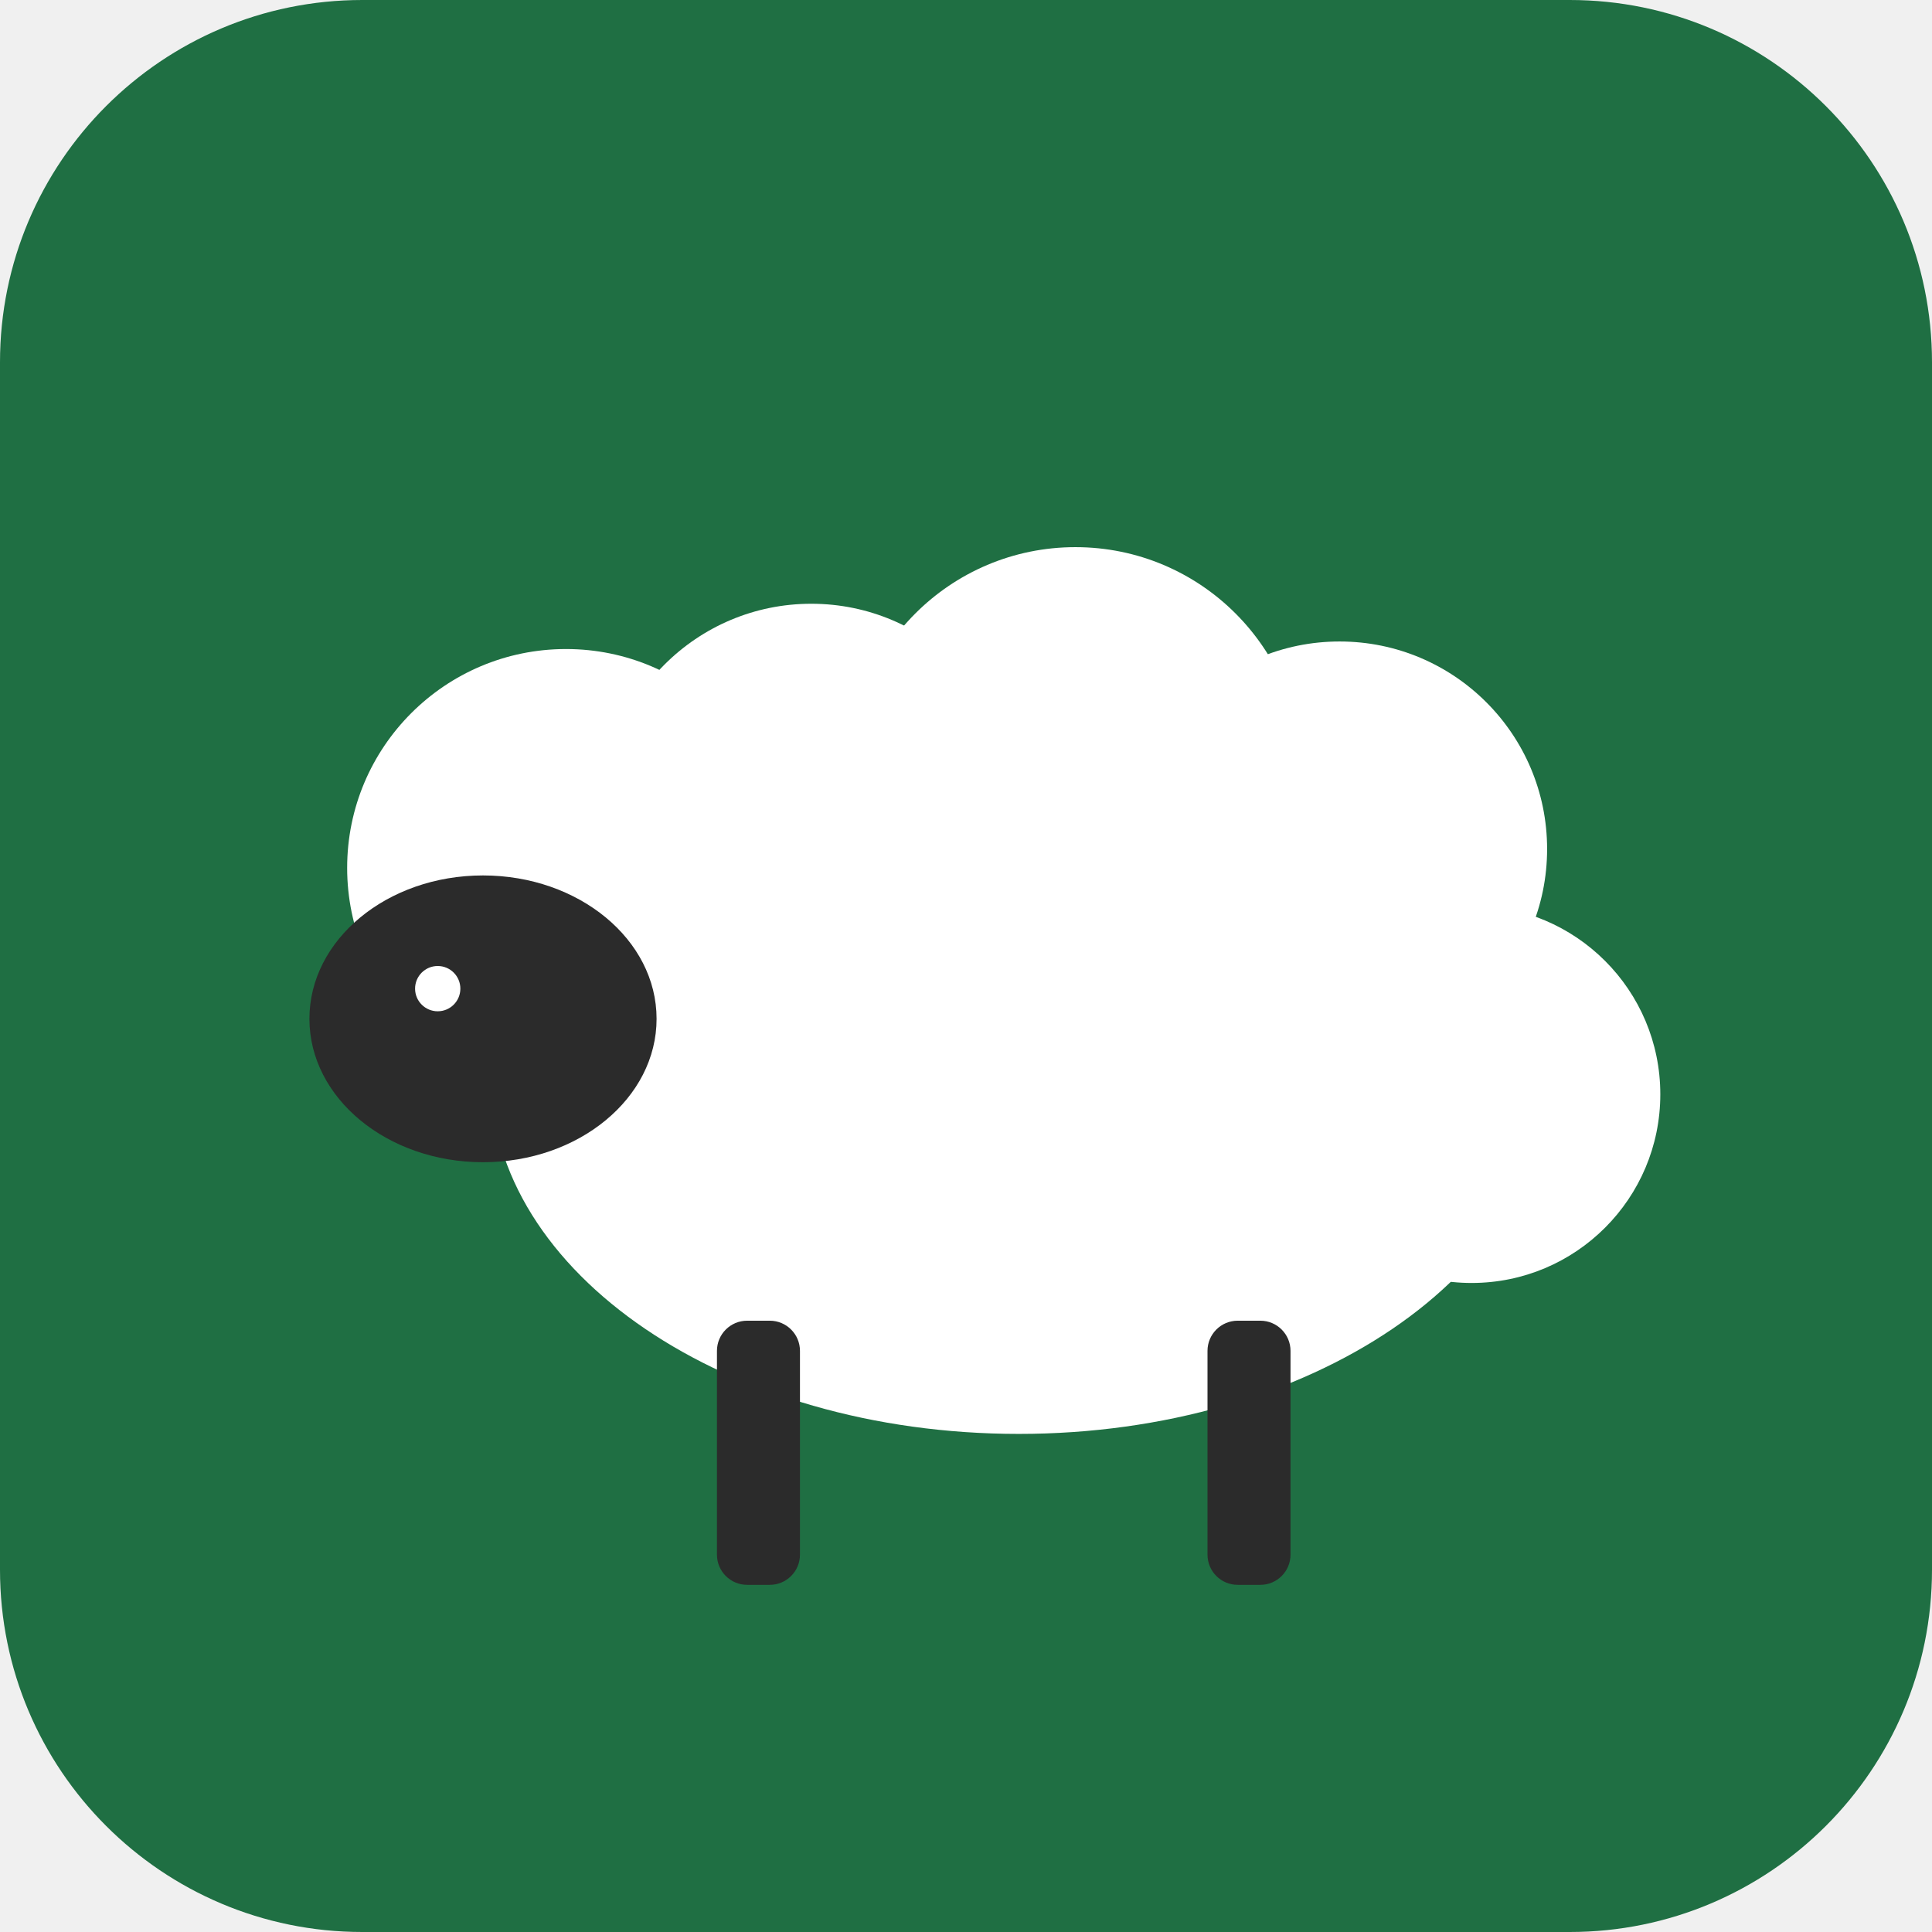
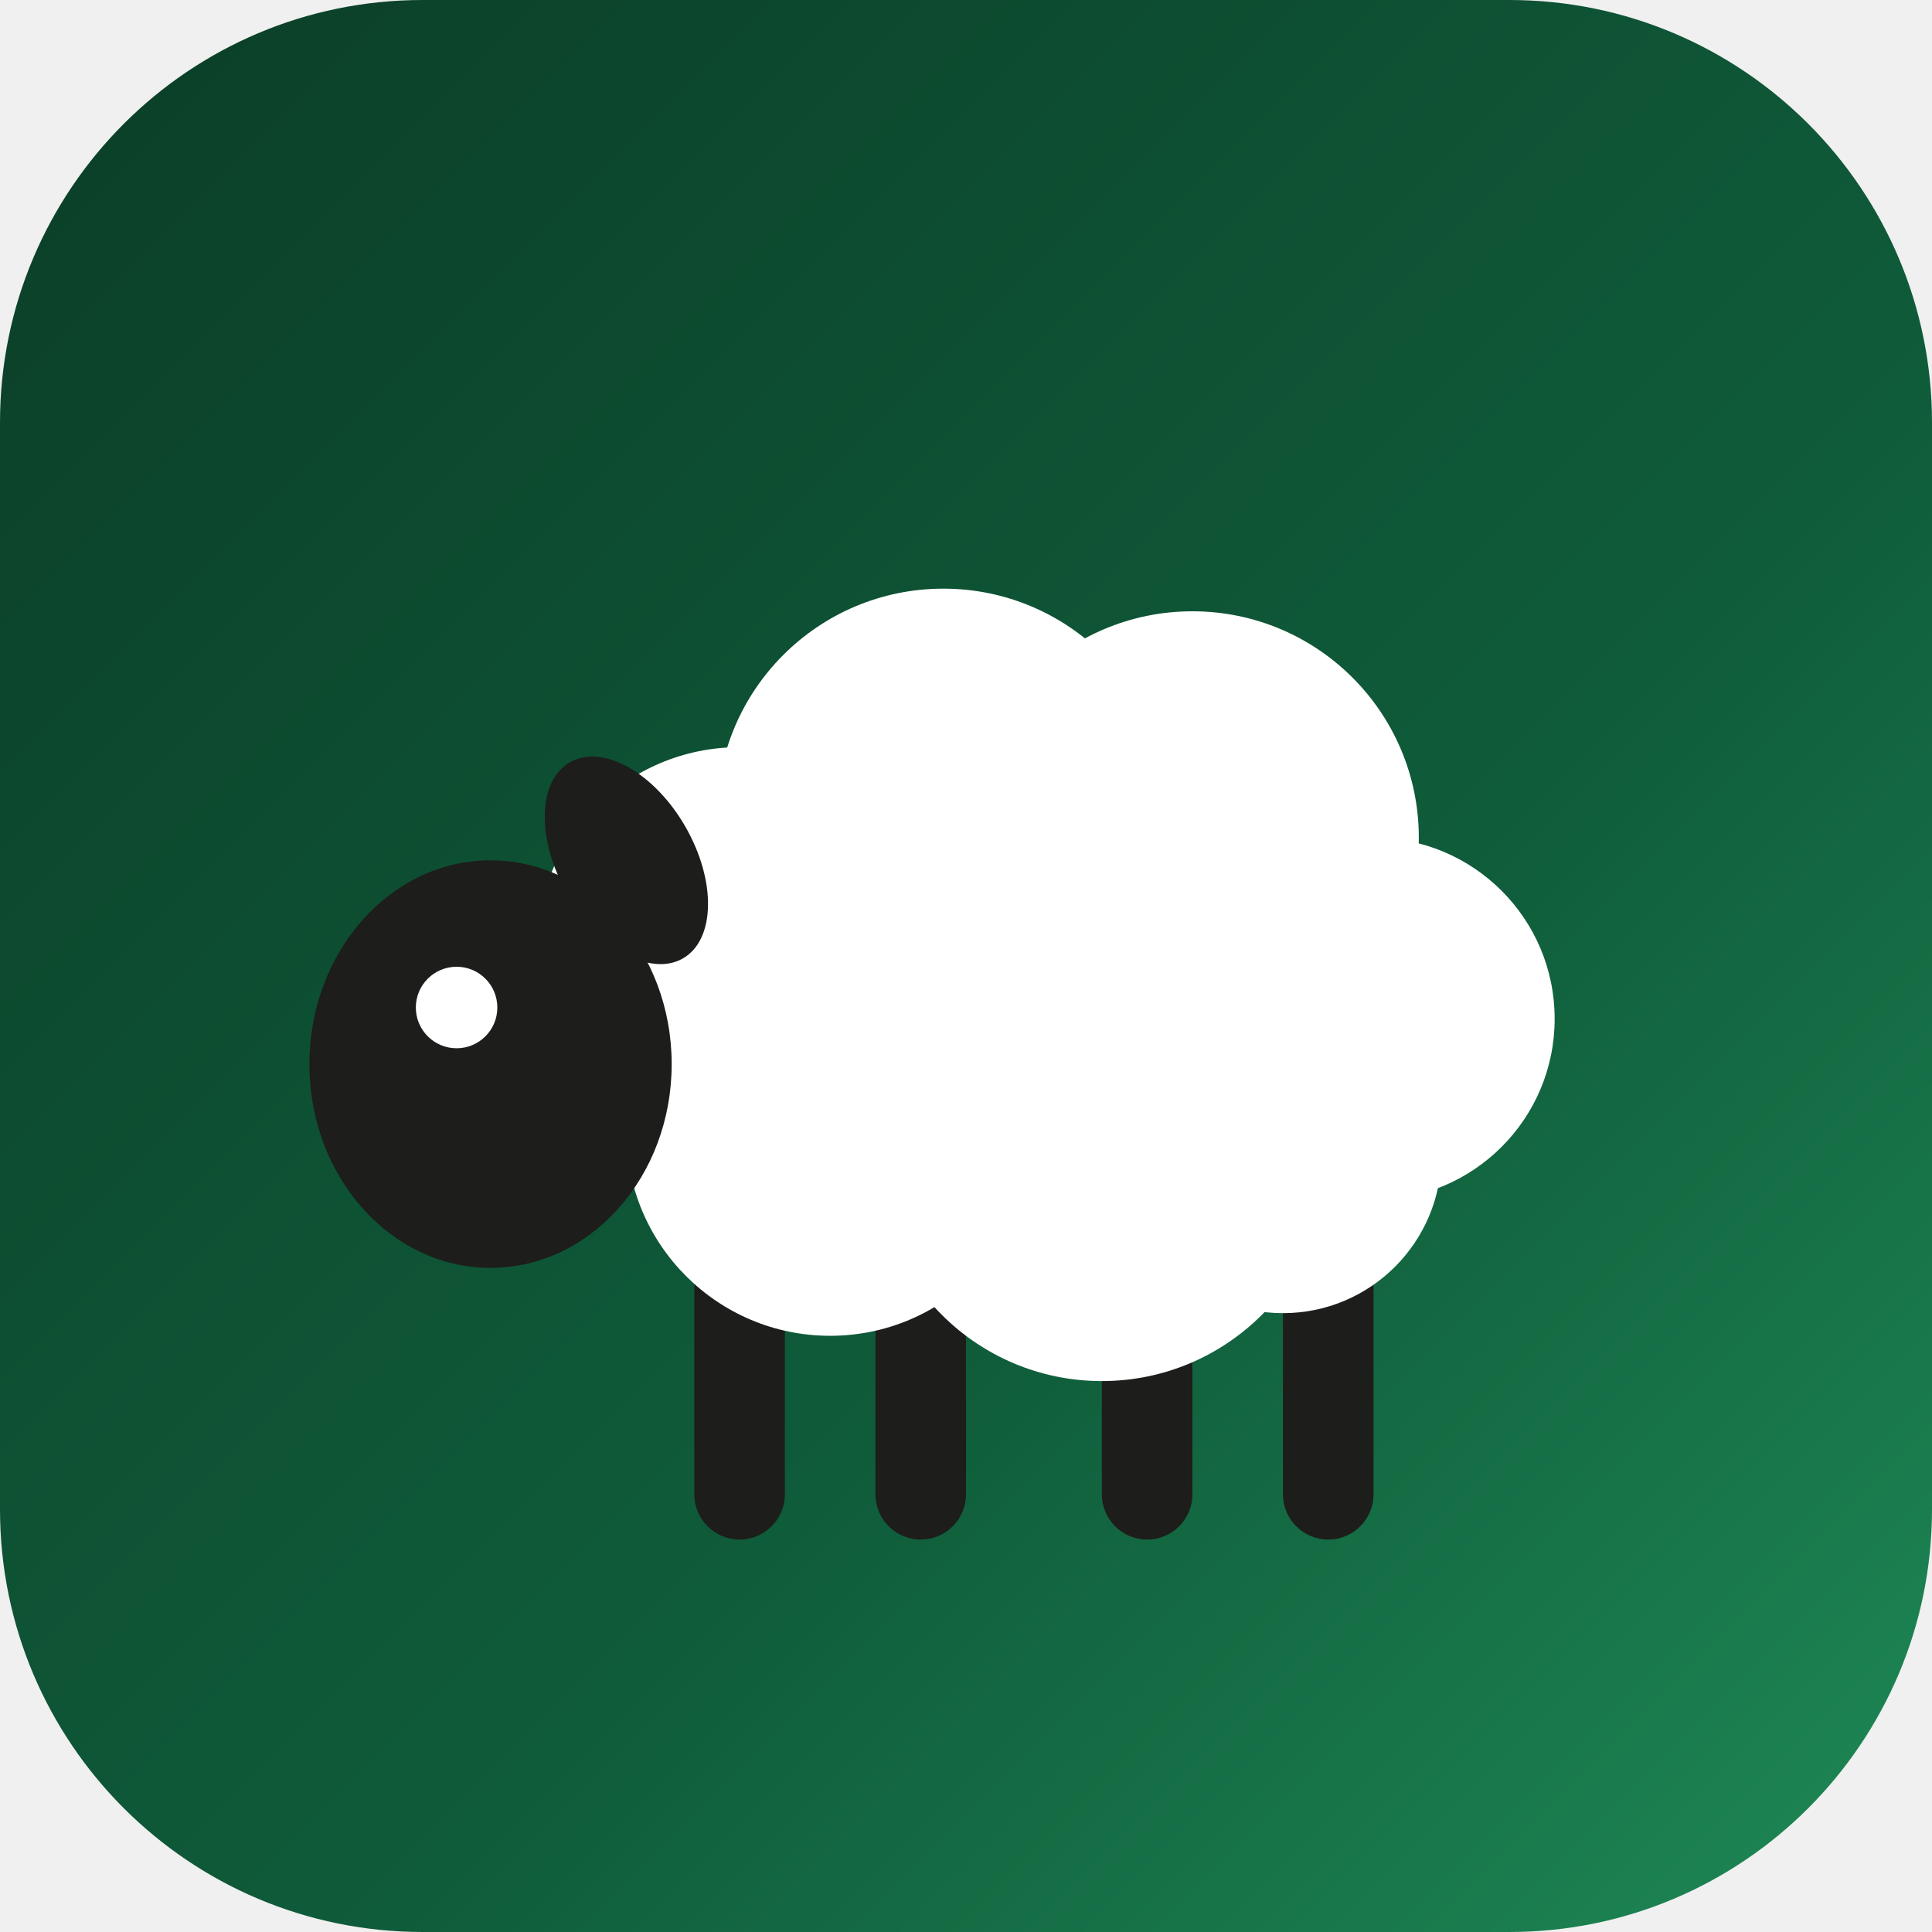
<svg xmlns="http://www.w3.org/2000/svg" viewBox="0 0 512 512">
-   <rect width="512" height="512" rx="96" fill="#1f6f43" />
-   <g fill="#fff">
-     <ellipse cx="270" cy="285" rx="140" ry="95" />
-     <circle cx="150" cy="230" r="58" />
-     <circle cx="215" cy="215" r="55" />
-     <circle cx="285" cy="205" r="60" />
-     <circle cx="355" cy="225" r="55" />
-     <circle cx="390" cy="290" r="50" />
+   <defs>
+     <linearGradient id="g" x1="0" y1="0" x2="1" y2="1">
+       <stop offset="0" stop-color="#0B3D27" />
+       <stop offset=".6" stop-color="#0F5C3A" />
+       <stop offset="1" stop-color="#1F8A57" />
+     </linearGradient>
+   </defs>
+   <rect width="512" height="512" rx="112" fill="url(#g)" />
+   <g transform="translate(64 72) scale(6)">
+     <g fill="#1d1d1b">
+       <rect x="20" y="42" width="4" height="14" rx="2" />
+       <rect x="28" y="43" width="4" height="13" rx="2" />
+       <rect x="38" y="43" width="4" height="13" rx="2" />
+       <rect x="46" y="42" width="4" height="14" rx="2" />
+     </g>
+     <g fill="#fff">
+       <circle cx="22" cy="30" r="9" />
+       <circle cx="31" cy="24" r="10" />
+       <circle cx="42" cy="25" r="10" />
+       <circle cx="50" cy="33" r="8" />
+       <circle cx="26" cy="38" r="9" />
+       <circle cx="38" cy="39" r="10" />
+       <circle cx="46" cy="39" r="7" />
+     </g>
+     <g fill="#1d1d1b">
+       <ellipse cx="11" cy="35" rx="8" ry="9" />
+       <ellipse cx="17" cy="26" rx="3" ry="5" transform="rotate(-30 17 26)" />
+     </g>
+     <circle cx="9.5" cy="32.5" r="1.8" fill="#fff" />
  </g>
-   <ellipse cx="128" cy="270" rx="46" ry="38" fill="#2b2b2b" />
-   <rect x="190" y="350" width="22" height="70" rx="8" fill="#2b2b2b" />
-   <rect x="320" y="350" width="22" height="70" rx="8" fill="#2b2b2b" />
-   <circle cx="116" cy="262" r="6" fill="#fff" />
</svg>
